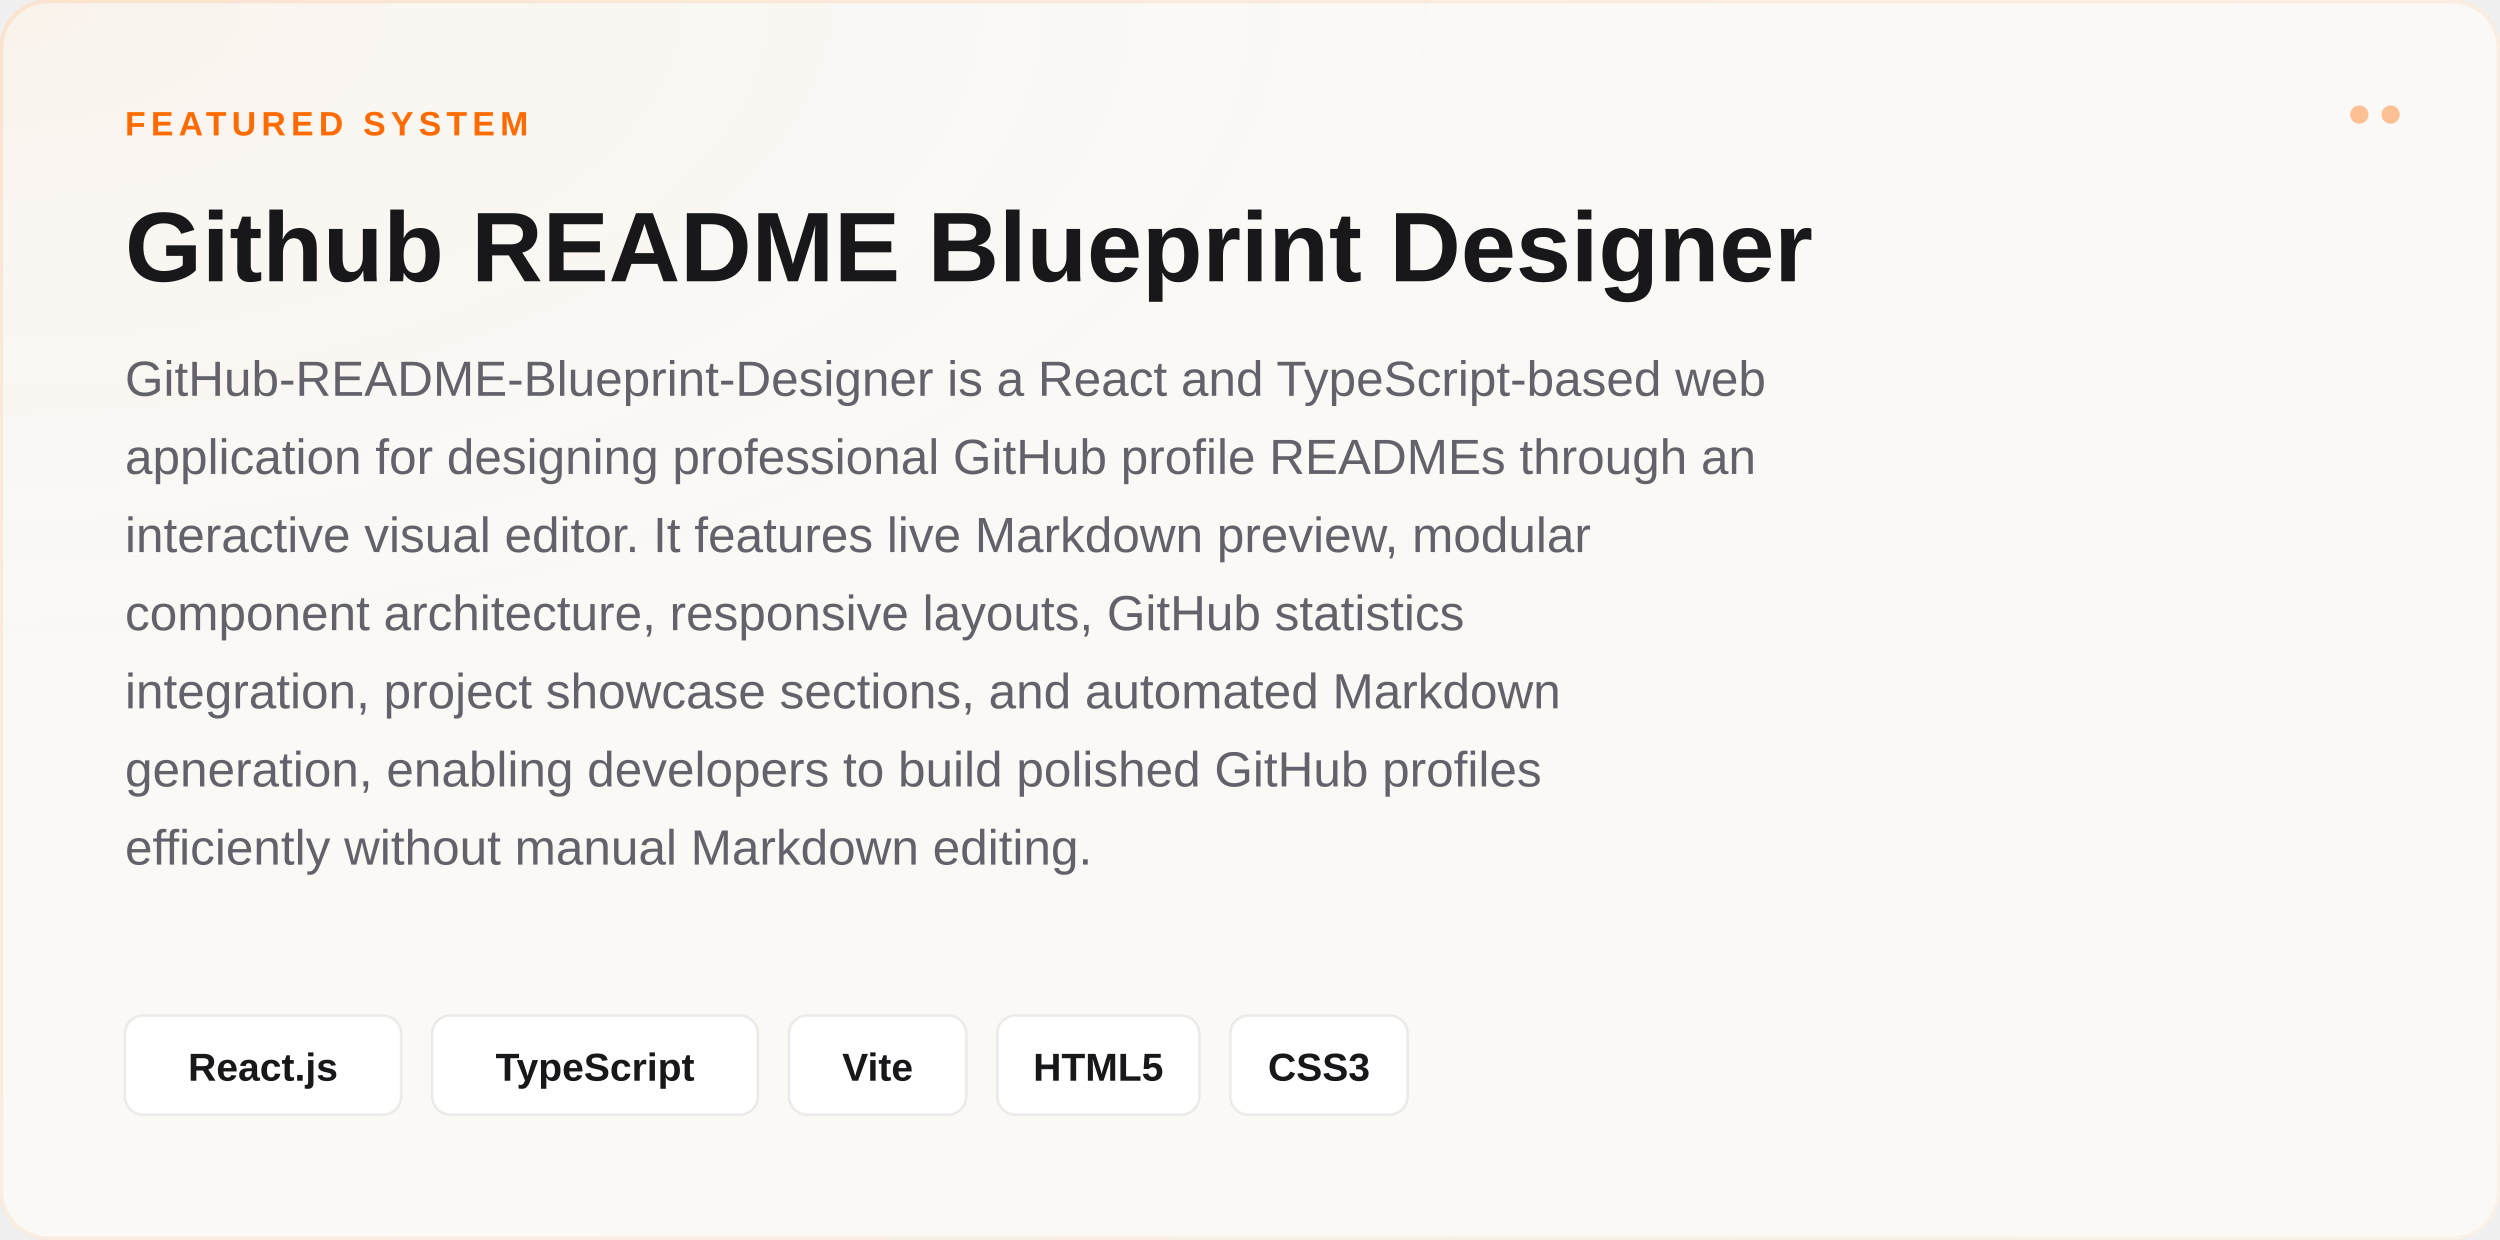
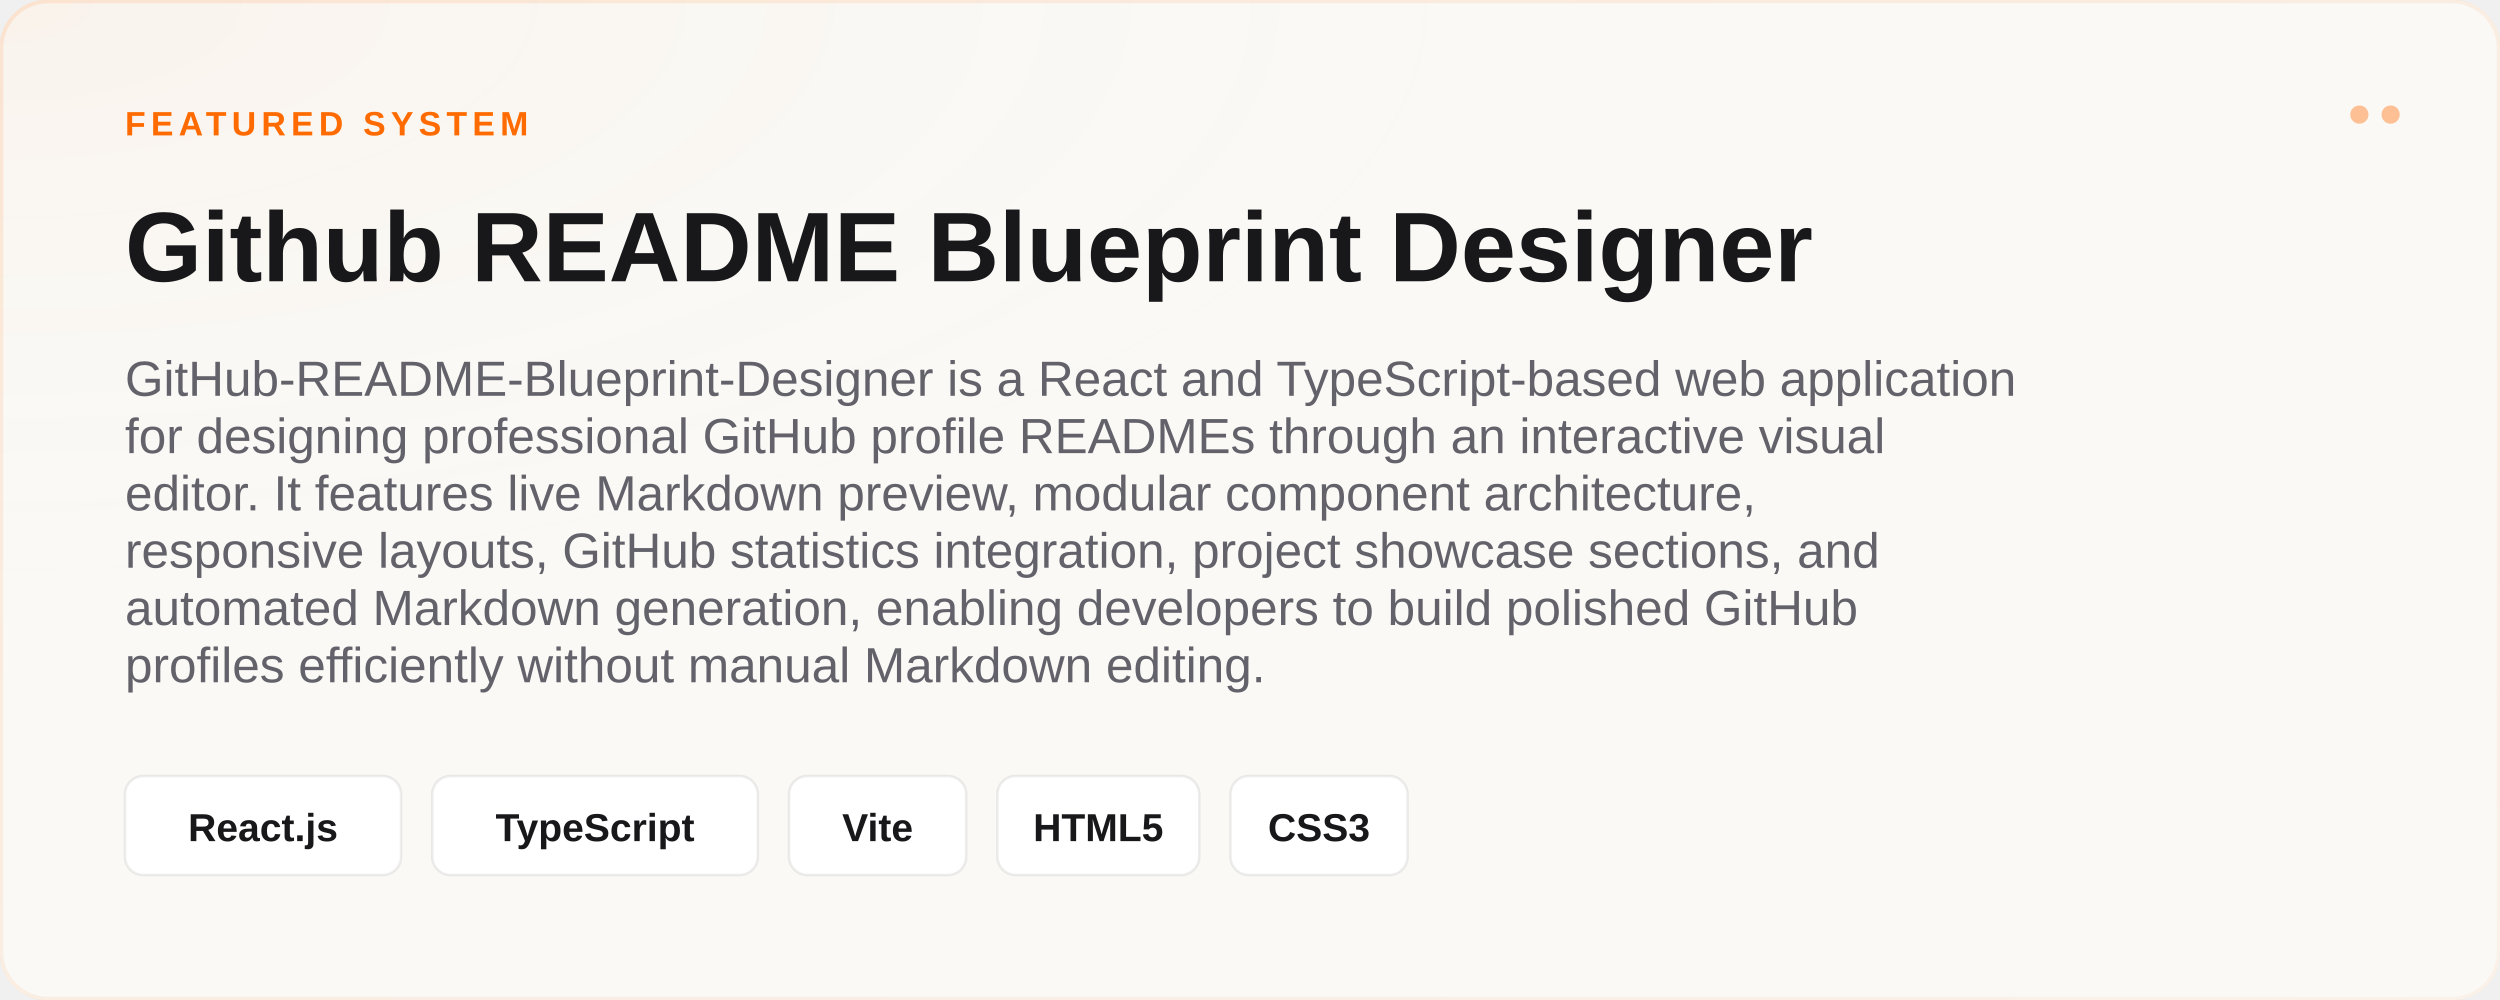
- <svg xmlns="http://www.w3.org/2000/svg" viewBox="0 0 960 476" width="100%" height="auto">
+ <svg xmlns="http://www.w3.org/2000/svg" viewBox="0 0 960 384" width="100%" height="auto">
  <defs>
    <linearGradient id="cardBorderGrad" x1="0%" y1="0%" x2="100%" y2="100%">
      <stop offset="0%" stop-color="#FF6B00" stop-opacity="0.12" />
      <stop offset="100%" stop-color="#FF6B00" stop-opacity="0.05" />
    </linearGradient>
    <radialGradient id="cardGlow" cx="0%" cy="0%" r="60%">
      <stop offset="0%" stop-color="#FF6B00" stop-opacity="0.04" />
      <stop offset="100%" stop-color="#FAF9F6" stop-opacity="0" />
    </radialGradient>
  </defs>
-   <rect width="960" height="476" rx="18" fill="#FAF9F6" />
-   <rect width="960" height="476" rx="18" fill="url(#cardGlow)" />
-   <rect x="0.5" y="0.5" width="959" height="475" rx="18" fill="none" stroke="url(#cardBorderGrad)" stroke-width="1.5" />
+   <rect width="960" height="384" rx="18" fill="#FAF9F6" />
+   <rect width="960" height="384" rx="18" fill="url(#cardGlow)" />
+   <rect x="0.5" y="0.5" width="959" height="383" rx="18" fill="none" stroke="url(#cardBorderGrad)" stroke-width="1.5" />
  <g transform="translate(48, 52)">
    <text x="0" y="0" fill="#FF6B00" font-family="Arial, Helvetica, sans-serif" font-size="13" font-weight="bold" letter-spacing="2">FEATURED SYSTEM</text>
  </g>
  <g opacity="0.4" transform="translate(906, 44)">
    <circle cx="0" cy="0" r="3.5" fill="#FF6B00" />
    <circle cx="12" cy="0" r="3.5" fill="#FF6B00" />
  </g>
  <g transform="translate(48, 108)">
    <text x="0" y="0" fill="#18181B" font-family="Arial, Helvetica, sans-serif" font-size="38" font-weight="bold">Github README Blueprint Designer</text>
  </g>
  <g transform="translate(48, 152)">
-     <text x="0" y="0" fill="#52525B" font-family="Arial, Helvetica, sans-serif" font-size="19" font-weight="normal" fill-opacity="0.9">GitHub-README-Blueprint-Designer is a React and TypeScript-based web</text>
-     <text x="0" y="30" fill="#52525B" font-family="Arial, Helvetica, sans-serif" font-size="19" font-weight="normal" fill-opacity="0.9">application for designing professional GitHub profile READMEs through an</text>
-     <text x="0" y="60" fill="#52525B" font-family="Arial, Helvetica, sans-serif" font-size="19" font-weight="normal" fill-opacity="0.9">interactive visual editor. It features live Markdown preview, modular</text>
-     <text x="0" y="90" fill="#52525B" font-family="Arial, Helvetica, sans-serif" font-size="19" font-weight="normal" fill-opacity="0.9">component architecture, responsive layouts, GitHub statistics</text>
-     <text x="0" y="120" fill="#52525B" font-family="Arial, Helvetica, sans-serif" font-size="19" font-weight="normal" fill-opacity="0.9">integration, project showcase sections, and automated Markdown</text>
-     <text x="0" y="150" fill="#52525B" font-family="Arial, Helvetica, sans-serif" font-size="19" font-weight="normal" fill-opacity="0.9">generation, enabling developers to build polished GitHub profiles</text>
-     <text x="0" y="180" fill="#52525B" font-family="Arial, Helvetica, sans-serif" font-size="19" font-weight="normal" fill-opacity="0.9">efficiently without manual Markdown editing.</text>
+     <text x="0" y="0" fill="#52525B" font-family="Arial, Helvetica, sans-serif" font-size="19" font-weight="normal" fill-opacity="0.9">GitHub-README-Blueprint-Designer is a React and TypeScript-based web application</text>
+     <text x="0" y="22" fill="#52525B" font-family="Arial, Helvetica, sans-serif" font-size="19" font-weight="normal" fill-opacity="0.9">for designing professional GitHub profile READMEs through an interactive visual</text>
+     <text x="0" y="44" fill="#52525B" font-family="Arial, Helvetica, sans-serif" font-size="19" font-weight="normal" fill-opacity="0.9">editor. It features live Markdown preview, modular component architecture,</text>
+     <text x="0" y="66" fill="#52525B" font-family="Arial, Helvetica, sans-serif" font-size="19" font-weight="normal" fill-opacity="0.9">responsive layouts, GitHub statistics integration, project showcase sections, and</text>
+     <text x="0" y="88" fill="#52525B" font-family="Arial, Helvetica, sans-serif" font-size="19" font-weight="normal" fill-opacity="0.9">automated Markdown generation, enabling developers to build polished GitHub</text>
+     <text x="0" y="110" fill="#52525B" font-family="Arial, Helvetica, sans-serif" font-size="19" font-weight="normal" fill-opacity="0.9">profiles efficiently without manual Markdown editing.</text>
  </g>
  <g>
-     <g transform="translate(48, 390)">
+     <g transform="translate(48, 298)">
      <rect width="106" height="38" rx="7" fill="#FFFFFF" stroke="#000000" stroke-opacity="0.07" stroke-width="1" />
      <text x="53" y="25" fill="#18181B" font-family="Arial, Helvetica, sans-serif" font-size="15" font-weight="600" text-anchor="middle">React.js</text>
    </g>
-     <g transform="translate(166, 390)">
+     <g transform="translate(166, 298)">
      <rect width="125" height="38" rx="7" fill="#FFFFFF" stroke="#000000" stroke-opacity="0.07" stroke-width="1" />
      <text x="62.5" y="25" fill="#18181B" font-family="Arial, Helvetica, sans-serif" font-size="15" font-weight="600" text-anchor="middle">TypeScript</text>
    </g>
-     <g transform="translate(303, 390)">
+     <g transform="translate(303, 298)">
      <rect width="68" height="38" rx="7" fill="#FFFFFF" stroke="#000000" stroke-opacity="0.07" stroke-width="1" />
      <text x="34" y="25" fill="#18181B" font-family="Arial, Helvetica, sans-serif" font-size="15" font-weight="600" text-anchor="middle">Vite</text>
    </g>
-     <g transform="translate(383, 390)">
+     <g transform="translate(383, 298)">
      <rect width="77.5" height="38" rx="7" fill="#FFFFFF" stroke="#000000" stroke-opacity="0.07" stroke-width="1" />
      <text x="38.75" y="25" fill="#18181B" font-family="Arial, Helvetica, sans-serif" font-size="15" font-weight="600" text-anchor="middle">HTML5</text>
    </g>
-     <g transform="translate(472.5, 390)">
+     <g transform="translate(472.5, 298)">
      <rect width="68" height="38" rx="7" fill="#FFFFFF" stroke="#000000" stroke-opacity="0.07" stroke-width="1" />
      <text x="34" y="25" fill="#18181B" font-family="Arial, Helvetica, sans-serif" font-size="15" font-weight="600" text-anchor="middle">CSS3</text>
    </g>
  </g>
</svg>
